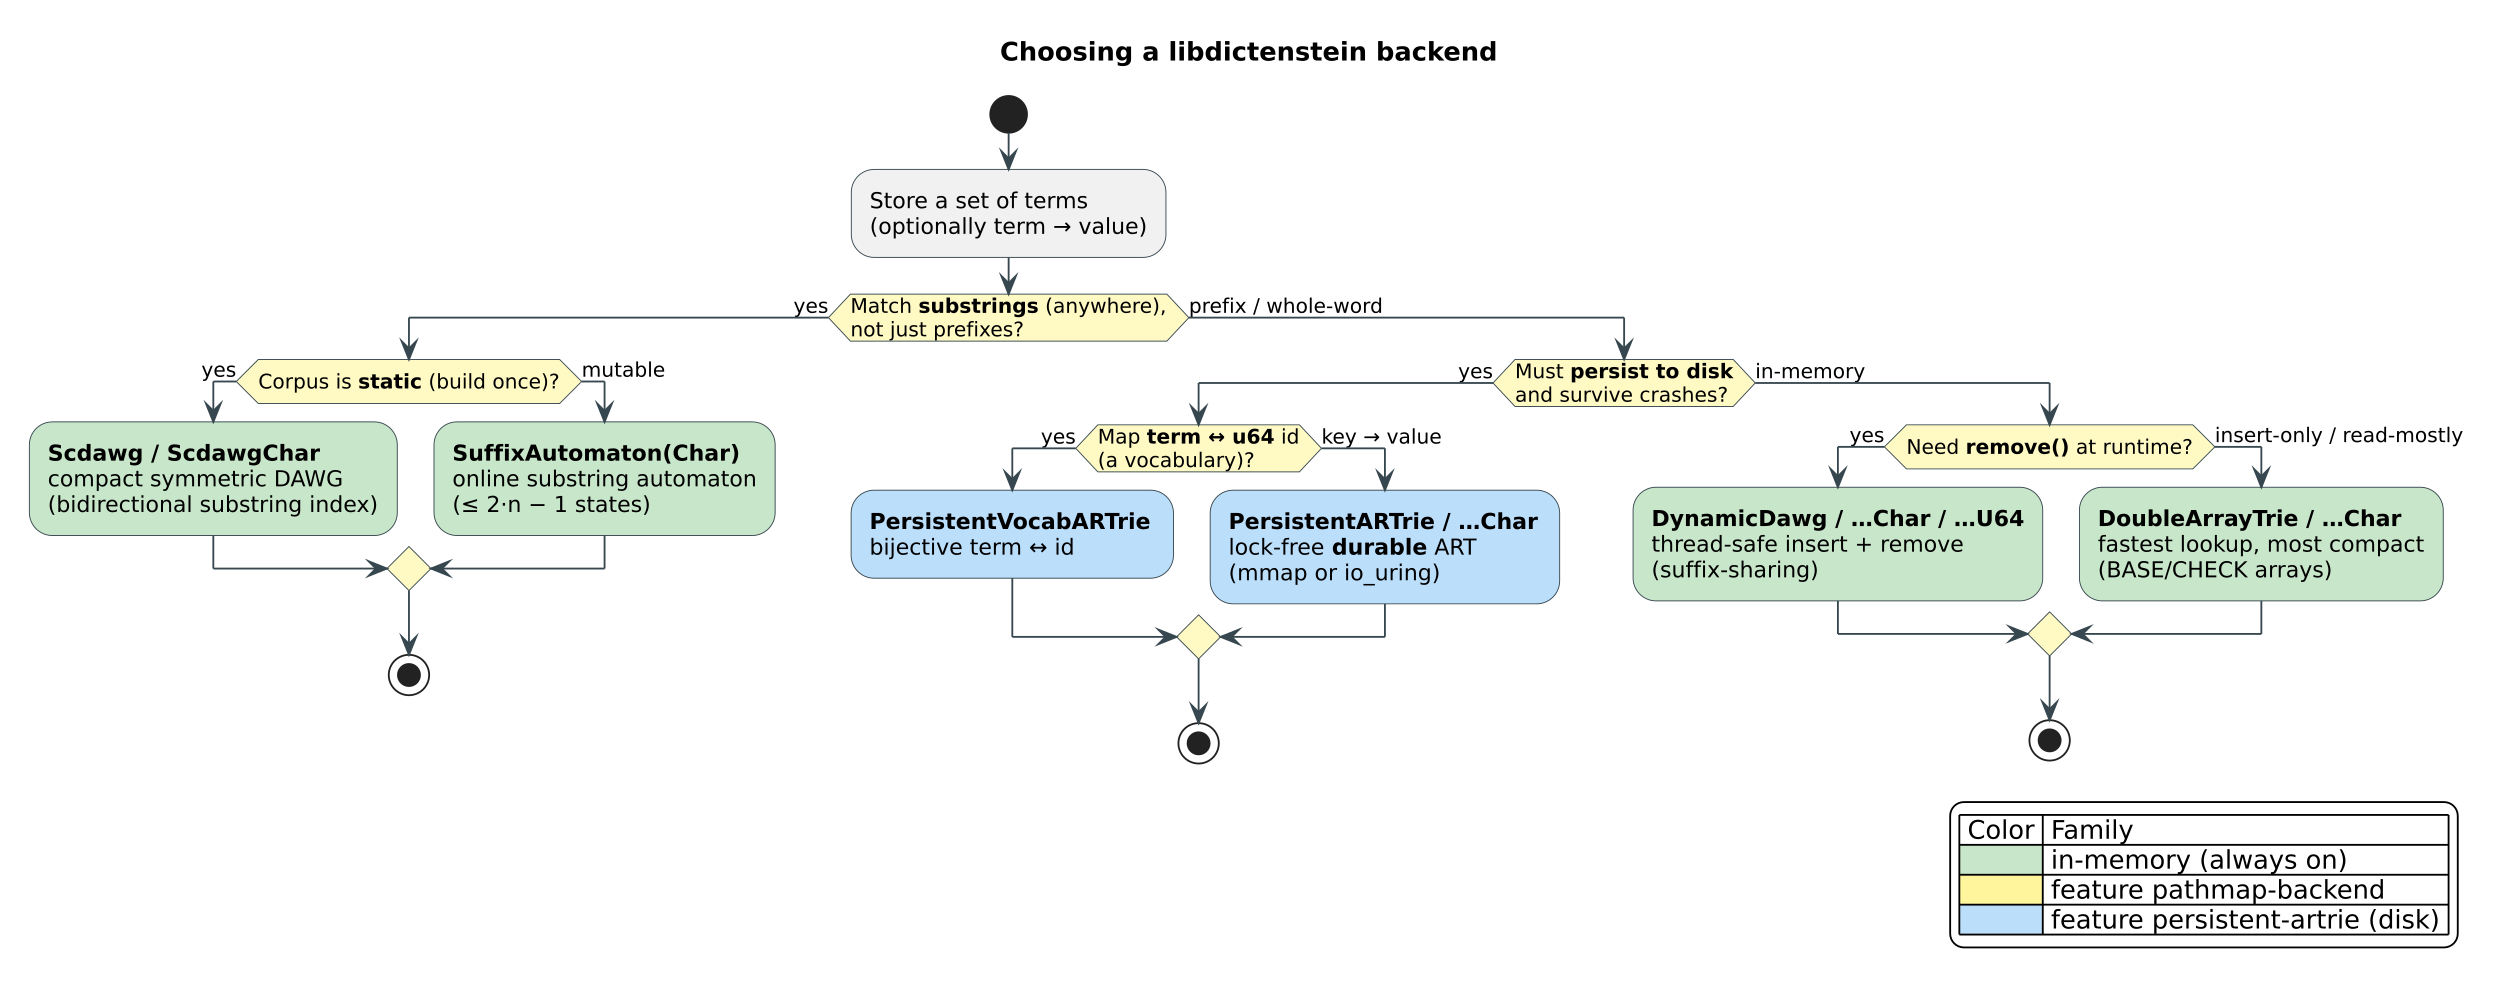
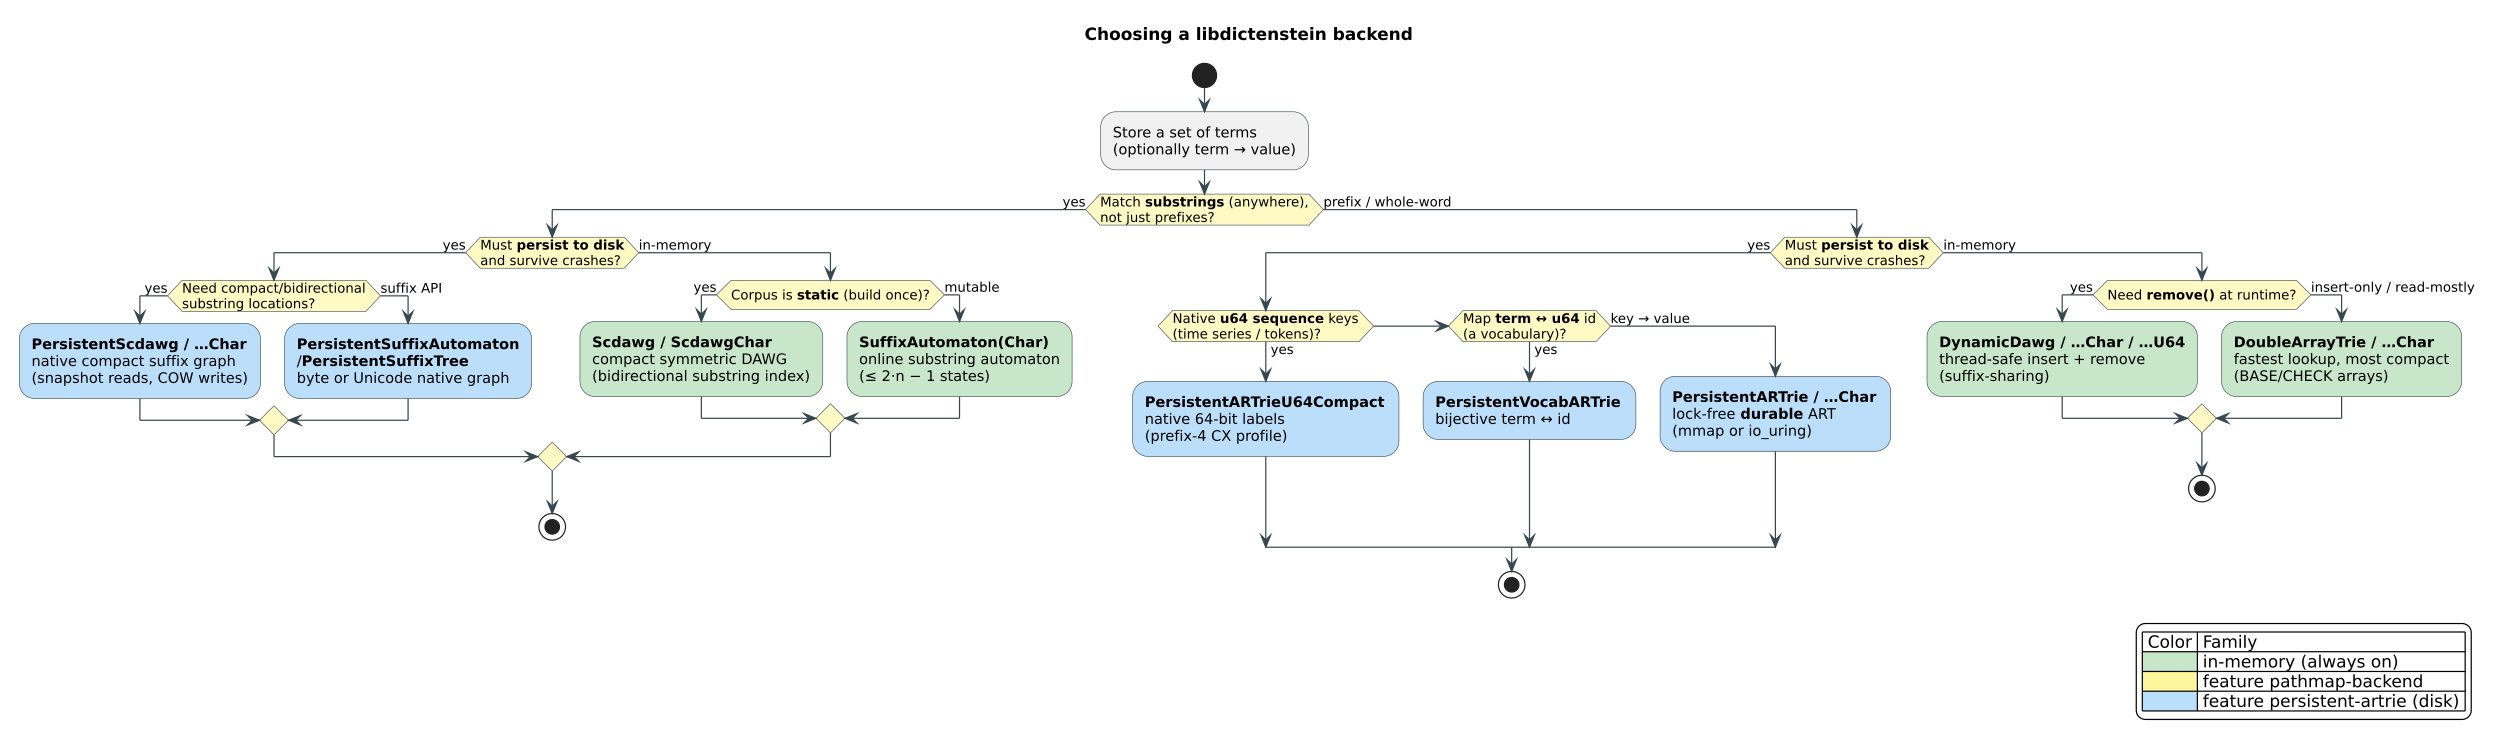
- <svg xmlns="http://www.w3.org/2000/svg" contentStyleType="text/css" data-diagram-type="ACTIVITY" height="540px" preserveAspectRatio="none" style="width:1362px;height:540px;background:#FFFFFF;" version="1.1" viewBox="0 0 1362 540" width="1362px" zoomAndPan="magnify">
+ <svg xmlns="http://www.w3.org/2000/svg" contentStyleType="text/css" data-diagram-type="ACTIVITY" height="617px" preserveAspectRatio="none" style="width:2064px;height:617px;background:#FFFFFF;" version="1.1" viewBox="0 0 2064 617" width="2064px" zoomAndPan="magnify">
  <defs />
  <g>
    <g class="title" data-source-line="13">
-       <text fill="#000000" font-family="'DejaVu Sans'" font-size="14" font-weight="700" lengthAdjust="spacing" textLength="271.407" x="544.791" y="32.995">Choosing a libdictenstein backend</text>
+       <text fill="#000000" font-family="'DejaVu Sans'" font-size="14" font-weight="700" lengthAdjust="spacing" textLength="271.407" x="895.418" y="32.995">Choosing a libdictenstein backend</text>
    </g>
-     <ellipse cx="549.504" cy="62.297" fill="#222222" rx="10" ry="10" style="stroke:#222222;stroke-width:1;" />
-     <rect fill="#F1F1F1" height="47.938" rx="12.5" ry="12.5" style="stroke:#37474F;stroke-width:0.5;" width="171.418" x="463.795" y="92.297" />
-     <text fill="#000000" font-family="'DejaVu Sans'" font-size="12" lengthAdjust="spacing" textLength="119.461" x="473.795" y="113.436">Store a set of terms</text>
-     <text fill="#000000" font-family="'DejaVu Sans'" font-size="12" lengthAdjust="spacing" textLength="151.418" x="473.795" y="127.404">(optionally term → value)</text>
-     <polygon fill="#FFF9C4" points="463.309,160.234,635.7,160.234,647.7,173.039,635.7,185.844,463.309,185.844,451.309,173.039,463.309,160.234" style="stroke:#37474F;stroke-width:0.5;stroke-linejoin:miter;stroke-miterlimit:10;" />
-     <text fill="#000000" font-family="'DejaVu Sans'" font-size="11" lengthAdjust="spacing" textLength="33.564" x="463.309" y="170.445">Match</text>
-     <text fill="#000000" font-family="'DejaVu Sans'" font-size="11" font-weight="700" lengthAdjust="spacing" textLength="65.506" x="500.37" y="170.445">substrings</text>
-     <text fill="#000000" font-family="'DejaVu Sans'" font-size="11" lengthAdjust="spacing" textLength="66.328" x="569.372" y="170.445">(anywhere),</text>
-     <text fill="#000000" font-family="'DejaVu Sans'" font-size="11" lengthAdjust="spacing" textLength="95.127" x="463.309" y="183.25">not just prefixes?</text>
-     <text fill="#000000" font-family="'DejaVu Sans'" font-size="11" lengthAdjust="spacing" textLength="19.008" x="432.301" y="170.445">yes</text>
-     <text fill="#000000" font-family="'DejaVu Sans'" font-size="11" lengthAdjust="spacing" textLength="106.133" x="647.7" y="170.445">prefix / whole-word</text>
-     <polygon fill="#FFF9C4" points="140.72,195.844,304.876,195.844,316.876,207.844,304.876,219.844,140.72,219.844,128.72,207.844,140.72,195.844" style="stroke:#37474F;stroke-width:0.5;stroke-linejoin:miter;stroke-miterlimit:10;" />
-     <text fill="#000000" font-family="'DejaVu Sans'" font-size="11" lengthAdjust="spacing" textLength="50.902" x="140.72" y="211.652">Corpus is</text>
-     <text fill="#000000" font-family="'DejaVu Sans'" font-size="11" font-weight="700" lengthAdjust="spacing" textLength="34.778" x="195.118" y="211.652">static</text>
-     <text fill="#000000" font-family="'DejaVu Sans'" font-size="11" lengthAdjust="spacing" textLength="71.484" x="233.392" y="211.652">(build once)?</text>
-     <text fill="#000000" font-family="'DejaVu Sans'" font-size="11" lengthAdjust="spacing" textLength="19.008" x="109.711" y="205.25">yes</text>
-     <text fill="#000000" font-family="'DejaVu Sans'" font-size="11" lengthAdjust="spacing" textLength="45.547" x="316.876" y="205.25">mutable</text>
-     <rect fill="#C8E6C9" height="61.906" rx="12.5" ry="12.5" style="stroke:#37474F;stroke-width:0.5;" width="200.445" x="16" y="229.844" />
-     <text fill="#000000" font-family="'DejaVu Sans'" font-size="12" font-weight="700" lengthAdjust="spacing" textLength="148.342" x="26" y="250.982">Scdawg / ScdawgChar</text>
-     <text fill="#000000" font-family="'DejaVu Sans'" font-size="12" lengthAdjust="spacing" textLength="161.83" x="26" y="264.951">compact symmetric DAWG</text>
-     <text fill="#000000" font-family="'DejaVu Sans'" font-size="12" lengthAdjust="spacing" textLength="180.445" x="26" y="278.92">(bidirectional substring index)</text>
-     <rect fill="#C8E6C9" height="61.906" rx="12.5" ry="12.5" style="stroke:#37474F;stroke-width:0.5;" width="185.856" x="236.445" y="229.844" />
-     <text fill="#000000" font-family="'DejaVu Sans'" font-size="12" font-weight="700" lengthAdjust="spacing" textLength="156.75" x="246.445" y="250.982">SuffixAutomaton(Char)</text>
-     <text fill="#000000" font-family="'DejaVu Sans'" font-size="12" lengthAdjust="spacing" textLength="165.856" x="246.445" y="264.951">online substring automaton</text>
-     <text fill="#000000" font-family="'DejaVu Sans'" font-size="12" lengthAdjust="spacing" textLength="108.07" x="246.445" y="278.92">(≤ 2·n − 1 states)</text>
-     <polygon fill="#FFF9C4" points="222.798,297.75,234.798,309.75,222.798,321.75,210.798,309.75,222.798,297.75" style="stroke:#37474F;stroke-width:0.5;stroke-linejoin:miter;stroke-miterlimit:10;" />
-     <ellipse cx="222.798" cy="367.75" fill="none" rx="11" ry="11" style="stroke:#222222;stroke-width:1;" />
-     <ellipse cx="222.798" cy="367.75" fill="#222222" rx="6" ry="6" style="stroke:#222222;stroke-width:1;" />
-     <polygon fill="#FFF9C4" points="825.386,195.844,944.254,195.844,956.254,208.648,944.254,221.453,825.386,221.453,813.386,208.648,825.386,195.844" style="stroke:#37474F;stroke-width:0.5;stroke-linejoin:miter;stroke-miterlimit:10;" />
-     <text fill="#000000" font-family="'DejaVu Sans'" font-size="11" lengthAdjust="spacing" textLength="26.506" x="825.386" y="206.054">Must</text>
-     <text fill="#000000" font-family="'DejaVu Sans'" font-size="11" font-weight="700" lengthAdjust="spacing" textLength="88.865" x="855.389" y="206.054">persist to disk</text>
-     <text fill="#000000" font-family="'DejaVu Sans'" font-size="11" lengthAdjust="spacing" textLength="116.107" x="825.386" y="218.859">and survive crashes?</text>
-     <text fill="#000000" font-family="'DejaVu Sans'" font-size="11" lengthAdjust="spacing" textLength="19.008" x="794.378" y="206.054">yes</text>
-     <text fill="#000000" font-family="'DejaVu Sans'" font-size="11" lengthAdjust="spacing" textLength="59.958" x="956.254" y="206.054">in-memory</text>
-     <polygon fill="#FFF9C4" points="598.071,231.453,707.937,231.453,719.937,244.258,707.937,257.062,598.071,257.062,586.071,244.258,598.071,231.453" style="stroke:#37474F;stroke-width:0.5;stroke-linejoin:miter;stroke-miterlimit:10;" />
-     <text fill="#000000" font-family="'DejaVu Sans'" font-size="11" lengthAdjust="spacing" textLength="23.214" x="598.071" y="241.664">Map</text>
-     <text fill="#000000" font-family="'DejaVu Sans'" font-size="11" font-weight="700" lengthAdjust="spacing" textLength="69.62" x="624.782" y="241.664">term ↔ u64</text>
-     <text fill="#000000" font-family="'DejaVu Sans'" font-size="11" lengthAdjust="spacing" textLength="10.039" x="697.898" y="241.664">id</text>
-     <text fill="#000000" font-family="'DejaVu Sans'" font-size="11" lengthAdjust="spacing" textLength="85.47" x="598.071" y="254.468">(a vocabulary)?</text>
-     <text fill="#000000" font-family="'DejaVu Sans'" font-size="11" lengthAdjust="spacing" textLength="19.008" x="567.063" y="241.664">yes</text>
-     <text fill="#000000" font-family="'DejaVu Sans'" font-size="11" lengthAdjust="spacing" textLength="65.903" x="719.937" y="241.664">key → value</text>
-     <rect fill="#BBDEFB" height="47.938" rx="12.5" ry="12.5" style="stroke:#37474F;stroke-width:0.5;" width="175.619" x="463.692" y="267.062" />
-     <text fill="#000000" font-family="'DejaVu Sans'" font-size="12" font-weight="700" lengthAdjust="spacing" textLength="155.619" x="473.692" y="288.201">PersistentVocabARTrie</text>
-     <text fill="#000000" font-family="'DejaVu Sans'" font-size="12" lengthAdjust="spacing" textLength="111.949" x="473.692" y="302.17">bijective term ↔ id</text>
-     <rect fill="#BBDEFB" height="61.906" rx="12.5" ry="12.5" style="stroke:#37474F;stroke-width:0.5;" width="190.391" x="659.311" y="267.062" />
-     <text fill="#000000" font-family="'DejaVu Sans'" font-size="12" font-weight="700" lengthAdjust="spacing" textLength="170.391" x="669.311" y="288.201">PersistentARTrie / …Char</text>
-     <text fill="#000000" font-family="'DejaVu Sans'" font-size="12" lengthAdjust="spacing" textLength="52.477" x="669.311" y="302.17">lock-free</text>
-     <text fill="#000000" font-family="'DejaVu Sans'" font-size="12" font-weight="700" lengthAdjust="spacing" textLength="51.99" x="725.602" y="302.17">durable</text>
-     <text fill="#000000" font-family="'DejaVu Sans'" font-size="12" lengthAdjust="spacing" textLength="23.877" x="781.407" y="302.17">ART</text>
-     <text fill="#000000" font-family="'DejaVu Sans'" font-size="12" lengthAdjust="spacing" textLength="115.389" x="669.311" y="316.139">(mmap or io_uring)</text>
-     <polygon fill="#FFF9C4" points="653.004,334.969,665.004,346.969,653.004,358.969,641.004,346.969,653.004,334.969" style="stroke:#37474F;stroke-width:0.5;stroke-linejoin:miter;stroke-miterlimit:10;" />
-     <ellipse cx="653.004" cy="404.969" fill="none" rx="11" ry="11" style="stroke:#222222;stroke-width:1;" />
-     <ellipse cx="653.004" cy="404.969" fill="#222222" rx="6" ry="6" style="stroke:#222222;stroke-width:1;" />
-     <polygon fill="#FFF9C4" points="1038.618,231.453,1194.653,231.453,1206.653,243.453,1194.653,255.453,1038.618,255.453,1026.618,243.453,1038.618,231.453" style="stroke:#37474F;stroke-width:0.5;stroke-linejoin:miter;stroke-miterlimit:10;" />
-     <text fill="#000000" font-family="'DejaVu Sans'" font-size="11" lengthAdjust="spacing" textLength="28.746" x="1038.618" y="247.261">Need</text>
-     <text fill="#000000" font-family="'DejaVu Sans'" font-size="11" font-weight="700" lengthAdjust="spacing" textLength="56.59" x="1070.86" y="247.261">remove()</text>
-     <text fill="#000000" font-family="'DejaVu Sans'" font-size="11" lengthAdjust="spacing" textLength="63.706" x="1130.947" y="247.261">at runtime?</text>
-     <text fill="#000000" font-family="'DejaVu Sans'" font-size="11" lengthAdjust="spacing" textLength="19.008" x="1007.609" y="240.859">yes</text>
-     <text fill="#000000" font-family="'DejaVu Sans'" font-size="11" lengthAdjust="spacing" textLength="135.335" x="1206.653" y="240.859">insert-only / read-mostly</text>
-     <rect fill="#C8E6C9" height="61.906" rx="12.5" ry="12.5" style="stroke:#37474F;stroke-width:0.5;" width="223.174" x="889.702" y="265.453" />
-     <text fill="#000000" font-family="'DejaVu Sans'" font-size="12" font-weight="700" lengthAdjust="spacing" textLength="203.174" x="899.702" y="286.592">DynamicDawg / …Char / …U64</text>
-     <text fill="#000000" font-family="'DejaVu Sans'" font-size="12" lengthAdjust="spacing" textLength="170.684" x="899.702" y="300.56">thread-safe insert + remove</text>
-     <text fill="#000000" font-family="'DejaVu Sans'" font-size="12" lengthAdjust="spacing" textLength="91.137" x="899.702" y="314.529">(suffix-sharing)</text>
-     <rect fill="#C8E6C9" height="61.906" rx="12.5" ry="12.5" style="stroke:#37474F;stroke-width:0.5;" width="198.213" x="1132.876" y="265.453" />
-     <text fill="#000000" font-family="'DejaVu Sans'" font-size="12" font-weight="700" lengthAdjust="spacing" textLength="167.092" x="1142.876" y="286.592">DoubleArrayTrie / …Char</text>
-     <text fill="#000000" font-family="'DejaVu Sans'" font-size="12" lengthAdjust="spacing" textLength="178.213" x="1142.876" y="300.56">fastest lookup, most compact</text>
-     <text fill="#000000" font-family="'DejaVu Sans'" font-size="12" lengthAdjust="spacing" textLength="128.022" x="1142.876" y="314.529">(BASE/CHECK arrays)</text>
-     <polygon fill="#FFF9C4" points="1116.635,333.359,1128.635,345.359,1116.635,357.359,1104.635,345.359,1116.635,333.359" style="stroke:#37474F;stroke-width:0.5;stroke-linejoin:miter;stroke-miterlimit:10;" />
-     <ellipse cx="1116.635" cy="403.359" fill="none" rx="11" ry="11" style="stroke:#222222;stroke-width:1;" />
-     <ellipse cx="1116.635" cy="403.359" fill="#222222" rx="6" ry="6" style="stroke:#222222;stroke-width:1;" />
-     <line style="stroke:#37474F;stroke-width:1;" x1="549.504" x2="549.504" y1="72.297" y2="92.297" />
-     <polygon fill="#37474F" points="545.504,82.297,549.504,92.297,553.504,82.297,549.504,86.297" style="stroke:#37474F;stroke-width:1;stroke-linejoin:miter;stroke-miterlimit:10;" />
-     <line style="stroke:#37474F;stroke-width:1;" x1="128.72" x2="116.223" y1="207.844" y2="207.844" />
-     <line style="stroke:#37474F;stroke-width:1;" x1="116.223" x2="116.223" y1="207.844" y2="229.844" />
-     <polygon fill="#37474F" points="112.223,219.844,116.223,229.844,120.223,219.844,116.223,223.844" style="stroke:#37474F;stroke-width:1;stroke-linejoin:miter;stroke-miterlimit:10;" />
-     <line style="stroke:#37474F;stroke-width:1;" x1="316.876" x2="329.373" y1="207.844" y2="207.844" />
-     <line style="stroke:#37474F;stroke-width:1;" x1="329.373" x2="329.373" y1="207.844" y2="229.844" />
-     <polygon fill="#37474F" points="325.373,219.844,329.373,229.844,333.373,219.844,329.373,223.844" style="stroke:#37474F;stroke-width:1;stroke-linejoin:miter;stroke-miterlimit:10;" />
-     <line style="stroke:#37474F;stroke-width:1;" x1="116.223" x2="116.223" y1="291.75" y2="309.75" />
-     <line style="stroke:#37474F;stroke-width:1;" x1="116.223" x2="210.798" y1="309.75" y2="309.75" />
-     <polygon fill="#37474F" points="200.798,305.75,210.798,309.75,200.798,313.75,204.798,309.75" style="stroke:#37474F;stroke-width:1;stroke-linejoin:miter;stroke-miterlimit:10;" />
-     <line style="stroke:#37474F;stroke-width:1;" x1="329.373" x2="329.373" y1="291.75" y2="309.75" />
-     <line style="stroke:#37474F;stroke-width:1;" x1="329.373" x2="234.798" y1="309.75" y2="309.75" />
-     <polygon fill="#37474F" points="244.798,305.75,234.798,309.75,244.798,313.75,240.798,309.75" style="stroke:#37474F;stroke-width:1;stroke-linejoin:miter;stroke-miterlimit:10;" />
-     <line style="stroke:#37474F;stroke-width:1;" x1="222.798" x2="222.798" y1="321.75" y2="356.75" />
-     <polygon fill="#37474F" points="218.798,346.75,222.798,356.75,226.798,346.75,222.798,350.75" style="stroke:#37474F;stroke-width:1;stroke-linejoin:miter;stroke-miterlimit:10;" />
-     <line style="stroke:#37474F;stroke-width:1;" x1="586.071" x2="551.502" y1="244.258" y2="244.258" />
-     <line style="stroke:#37474F;stroke-width:1;" x1="551.502" x2="551.502" y1="244.258" y2="267.062" />
-     <polygon fill="#37474F" points="547.502,257.062,551.502,267.062,555.502,257.062,551.502,261.062" style="stroke:#37474F;stroke-width:1;stroke-linejoin:miter;stroke-miterlimit:10;" />
-     <line style="stroke:#37474F;stroke-width:1;" x1="719.937" x2="754.506" y1="244.258" y2="244.258" />
-     <line style="stroke:#37474F;stroke-width:1;" x1="754.506" x2="754.506" y1="244.258" y2="267.062" />
-     <polygon fill="#37474F" points="750.506,257.062,754.506,267.062,758.506,257.062,754.506,261.062" style="stroke:#37474F;stroke-width:1;stroke-linejoin:miter;stroke-miterlimit:10;" />
-     <line style="stroke:#37474F;stroke-width:1;" x1="551.502" x2="551.502" y1="315" y2="346.969" />
-     <line style="stroke:#37474F;stroke-width:1;" x1="551.502" x2="641.004" y1="346.969" y2="346.969" />
-     <polygon fill="#37474F" points="631.004,342.969,641.004,346.969,631.004,350.969,635.004,346.969" style="stroke:#37474F;stroke-width:1;stroke-linejoin:miter;stroke-miterlimit:10;" />
-     <line style="stroke:#37474F;stroke-width:1;" x1="754.506" x2="754.506" y1="328.969" y2="346.969" />
-     <line style="stroke:#37474F;stroke-width:1;" x1="754.506" x2="665.004" y1="346.969" y2="346.969" />
-     <polygon fill="#37474F" points="675.004,342.969,665.004,346.969,675.004,350.969,671.004,346.969" style="stroke:#37474F;stroke-width:1;stroke-linejoin:miter;stroke-miterlimit:10;" />
-     <line style="stroke:#37474F;stroke-width:1;" x1="653.004" x2="653.004" y1="358.969" y2="393.969" />
-     <polygon fill="#37474F" points="649.004,383.969,653.004,393.969,657.004,383.969,653.004,387.969" style="stroke:#37474F;stroke-width:1;stroke-linejoin:miter;stroke-miterlimit:10;" />
-     <line style="stroke:#37474F;stroke-width:1;" x1="1026.618" x2="1001.289" y1="243.453" y2="243.453" />
-     <line style="stroke:#37474F;stroke-width:1;" x1="1001.289" x2="1001.289" y1="243.453" y2="265.453" />
-     <polygon fill="#37474F" points="997.289,255.453,1001.289,265.453,1005.289,255.453,1001.289,259.453" style="stroke:#37474F;stroke-width:1;stroke-linejoin:miter;stroke-miterlimit:10;" />
-     <line style="stroke:#37474F;stroke-width:1;" x1="1206.653" x2="1231.982" y1="243.453" y2="243.453" />
-     <line style="stroke:#37474F;stroke-width:1;" x1="1231.982" x2="1231.982" y1="243.453" y2="265.453" />
-     <polygon fill="#37474F" points="1227.982,255.453,1231.982,265.453,1235.982,255.453,1231.982,259.453" style="stroke:#37474F;stroke-width:1;stroke-linejoin:miter;stroke-miterlimit:10;" />
-     <line style="stroke:#37474F;stroke-width:1;" x1="1001.289" x2="1001.289" y1="327.359" y2="345.359" />
-     <line style="stroke:#37474F;stroke-width:1;" x1="1001.289" x2="1104.635" y1="345.359" y2="345.359" />
-     <polygon fill="#37474F" points="1094.635,341.359,1104.635,345.359,1094.635,349.359,1098.635,345.359" style="stroke:#37474F;stroke-width:1;stroke-linejoin:miter;stroke-miterlimit:10;" />
-     <line style="stroke:#37474F;stroke-width:1;" x1="1231.982" x2="1231.982" y1="327.359" y2="345.359" />
-     <line style="stroke:#37474F;stroke-width:1;" x1="1231.982" x2="1128.635" y1="345.359" y2="345.359" />
-     <polygon fill="#37474F" points="1138.635,341.359,1128.635,345.359,1138.635,349.359,1134.635,345.359" style="stroke:#37474F;stroke-width:1;stroke-linejoin:miter;stroke-miterlimit:10;" />
-     <line style="stroke:#37474F;stroke-width:1;" x1="1116.635" x2="1116.635" y1="357.359" y2="392.359" />
-     <polygon fill="#37474F" points="1112.635,382.359,1116.635,392.359,1120.635,382.359,1116.635,386.359" style="stroke:#37474F;stroke-width:1;stroke-linejoin:miter;stroke-miterlimit:10;" />
-     <line style="stroke:#37474F;stroke-width:1;" x1="813.386" x2="653.004" y1="208.648" y2="208.648" />
-     <line style="stroke:#37474F;stroke-width:1;" x1="653.004" x2="653.004" y1="208.648" y2="231.453" />
-     <polygon fill="#37474F" points="649.004,221.453,653.004,231.453,657.004,221.453,653.004,225.453" style="stroke:#37474F;stroke-width:1;stroke-linejoin:miter;stroke-miterlimit:10;" />
-     <line style="stroke:#37474F;stroke-width:1;" x1="956.254" x2="1116.635" y1="208.648" y2="208.648" />
-     <line style="stroke:#37474F;stroke-width:1;" x1="1116.635" x2="1116.635" y1="208.648" y2="231.453" />
-     <polygon fill="#37474F" points="1112.635,221.453,1116.635,231.453,1120.635,221.453,1116.635,225.453" style="stroke:#37474F;stroke-width:1;stroke-linejoin:miter;stroke-miterlimit:10;" />
-     <line style="stroke:#37474F;stroke-width:1;" x1="451.309" x2="222.798" y1="173.039" y2="173.039" />
-     <line style="stroke:#37474F;stroke-width:1;" x1="222.798" x2="222.798" y1="173.039" y2="195.844" />
-     <polygon fill="#37474F" points="218.798,185.844,222.798,195.844,226.798,185.844,222.798,189.844" style="stroke:#37474F;stroke-width:1;stroke-linejoin:miter;stroke-miterlimit:10;" />
-     <line style="stroke:#37474F;stroke-width:1;" x1="647.7" x2="884.82" y1="173.039" y2="173.039" />
-     <line style="stroke:#37474F;stroke-width:1;" x1="884.82" x2="884.82" y1="173.039" y2="195.844" />
-     <polygon fill="#37474F" points="880.82,185.844,884.82,195.844,888.82,185.844,884.82,189.844" style="stroke:#37474F;stroke-width:1;stroke-linejoin:miter;stroke-miterlimit:10;" />
-     <line style="stroke:#37474F;stroke-width:1;" x1="549.504" x2="549.504" y1="140.234" y2="160.234" />
-     <polygon fill="#37474F" points="545.504,150.234,549.504,160.234,553.504,150.234,549.504,154.234" style="stroke:#37474F;stroke-width:1;stroke-linejoin:miter;stroke-miterlimit:10;" />
-     <g class="legend" data-source-line="43">
-       <rect fill="none" height="79.188" rx="7.5" ry="7.5" style="stroke:#000000;stroke-width:1;" width="276.54" x="1062.449" y="436.969" />
-       <text fill="#000000" font-family="'DejaVu Sans'" font-size="14" lengthAdjust="spacing" textLength="36.552" x="1071.899" y="456.964">Color</text>
-       <text fill="#000000" font-family="'DejaVu Sans'" font-size="14" lengthAdjust="spacing" textLength="46.334" x="1117.351" y="456.964">Family</text>
-       <rect fill="#C8E6C9" height="16.297" style="stroke:none;stroke-width:1;" width="45.452" x="1067.449" y="460.266" />
-       <text fill="#000000" font-family="'DejaVu Sans'" font-size="14" lengthAdjust="spacing" textLength="4.45" x="1067.449" y="473.261"> </text>
-       <text fill="#000000" font-family="'DejaVu Sans'" font-size="14" lengthAdjust="spacing" textLength="161.649" x="1117.351" y="473.261">in-memory (always on)</text>
-       <rect fill="#FFF59D" height="16.297" style="stroke:none;stroke-width:1;" width="45.452" x="1067.449" y="476.562" />
-       <text fill="#000000" font-family="'DejaVu Sans'" font-size="14" lengthAdjust="spacing" textLength="4.45" x="1067.449" y="489.558"> </text>
-       <text fill="#000000" font-family="'DejaVu Sans'" font-size="14" lengthAdjust="spacing" textLength="182.93" x="1117.351" y="489.558">feature pathmap-backend</text>
-       <rect fill="#BBDEFB" height="16.297" style="stroke:none;stroke-width:1;" width="45.452" x="1067.449" y="492.859" />
-       <text fill="#000000" font-family="'DejaVu Sans'" font-size="14" lengthAdjust="spacing" textLength="4.45" x="1067.449" y="505.854"> </text>
-       <text fill="#000000" font-family="'DejaVu Sans'" font-size="14" lengthAdjust="spacing" textLength="212.188" x="1117.351" y="505.854">feature persistent-artrie (disk)</text>
-       <line style="stroke:#000000;stroke-width:1;" x1="1067.449" x2="1333.989" y1="443.969" y2="443.969" />
-       <line style="stroke:#000000;stroke-width:1;" x1="1067.449" x2="1333.989" y1="460.266" y2="460.266" />
-       <line style="stroke:#000000;stroke-width:1;" x1="1067.449" x2="1333.989" y1="476.562" y2="476.562" />
-       <line style="stroke:#000000;stroke-width:1;" x1="1067.449" x2="1333.989" y1="492.859" y2="492.859" />
-       <line style="stroke:#000000;stroke-width:1;" x1="1067.449" x2="1333.989" y1="509.156" y2="509.156" />
-       <line style="stroke:#000000;stroke-width:1;" x1="1067.449" x2="1067.449" y1="443.969" y2="509.156" />
-       <line style="stroke:#000000;stroke-width:1;" x1="1112.901" x2="1112.901" y1="443.969" y2="509.156" />
-       <line style="stroke:#000000;stroke-width:1;" x1="1333.989" x2="1333.989" y1="443.969" y2="509.156" />
+     <ellipse cx="994.44" cy="62.297" fill="#222222" rx="10" ry="10" style="stroke:#222222;stroke-width:1;" />
+     <rect fill="#F1F1F1" height="47.938" rx="12.5" ry="12.5" style="stroke:#37474F;stroke-width:0.5;" width="171.418" x="908.731" y="92.297" />
+     <text fill="#000000" font-family="'DejaVu Sans'" font-size="12" lengthAdjust="spacing" textLength="119.461" x="918.731" y="113.436">Store a set of terms</text>
+     <text fill="#000000" font-family="'DejaVu Sans'" font-size="12" lengthAdjust="spacing" textLength="151.418" x="918.731" y="127.404">(optionally term → value)</text>
+     <polygon fill="#FFF9C4" points="908.245,160.234,1080.636,160.234,1092.636,173.039,1080.636,185.844,908.245,185.844,896.245,173.039,908.245,160.234" style="stroke:#37474F;stroke-width:0.5;stroke-linejoin:miter;stroke-miterlimit:10;" />
+     <text fill="#000000" font-family="'DejaVu Sans'" font-size="11" lengthAdjust="spacing" textLength="33.564" x="908.245" y="170.445">Match</text>
+     <text fill="#000000" font-family="'DejaVu Sans'" font-size="11" font-weight="700" lengthAdjust="spacing" textLength="65.506" x="945.306" y="170.445">substrings</text>
+     <text fill="#000000" font-family="'DejaVu Sans'" font-size="11" lengthAdjust="spacing" textLength="66.328" x="1014.308" y="170.445">(anywhere),</text>
+     <text fill="#000000" font-family="'DejaVu Sans'" font-size="11" lengthAdjust="spacing" textLength="95.127" x="908.245" y="183.25">not just prefixes?</text>
+     <text fill="#000000" font-family="'DejaVu Sans'" font-size="11" lengthAdjust="spacing" textLength="19.008" x="877.237" y="170.445">yes</text>
+     <text fill="#000000" font-family="'DejaVu Sans'" font-size="11" lengthAdjust="spacing" textLength="106.133" x="1092.636" y="170.445">prefix / whole-word</text>
+     <polygon fill="#FFF9C4" points="396.481,195.844,515.349,195.844,527.349,208.648,515.349,221.453,396.481,221.453,384.481,208.648,396.481,195.844" style="stroke:#37474F;stroke-width:0.5;stroke-linejoin:miter;stroke-miterlimit:10;" />
+     <text fill="#000000" font-family="'DejaVu Sans'" font-size="11" lengthAdjust="spacing" textLength="26.506" x="396.481" y="206.054">Must</text>
+     <text fill="#000000" font-family="'DejaVu Sans'" font-size="11" font-weight="700" lengthAdjust="spacing" textLength="88.865" x="426.484" y="206.054">persist to disk</text>
+     <text fill="#000000" font-family="'DejaVu Sans'" font-size="11" lengthAdjust="spacing" textLength="116.107" x="396.481" y="218.859">and survive crashes?</text>
+     <text fill="#000000" font-family="'DejaVu Sans'" font-size="11" lengthAdjust="spacing" textLength="19.008" x="365.473" y="206.054">yes</text>
+     <text fill="#000000" font-family="'DejaVu Sans'" font-size="11" lengthAdjust="spacing" textLength="59.958" x="527.349" y="206.054">in-memory</text>
+     <polygon fill="#FFF9C4" points="150.304,231.453,302.112,231.453,314.112,244.258,302.112,257.062,150.304,257.062,138.304,244.258,150.304,231.453" style="stroke:#37474F;stroke-width:0.5;stroke-linejoin:miter;stroke-miterlimit:10;" />
+     <text fill="#000000" font-family="'DejaVu Sans'" font-size="11" lengthAdjust="spacing" textLength="151.809" x="150.304" y="241.664">Need compact/bidirectional</text>
+     <text fill="#000000" font-family="'DejaVu Sans'" font-size="11" lengthAdjust="spacing" textLength="109.973" x="150.304" y="254.468">substring locations?</text>
+     <text fill="#000000" font-family="'DejaVu Sans'" font-size="11" lengthAdjust="spacing" textLength="19.008" x="119.295" y="241.664">yes</text>
+     <text fill="#000000" font-family="'DejaVu Sans'" font-size="11" lengthAdjust="spacing" textLength="50.913" x="314.112" y="241.664">suffix API</text>
+     <rect fill="#BBDEFB" height="61.906" rx="12.5" ry="12.5" style="stroke:#37474F;stroke-width:0.5;" width="199.004" x="16" y="267.062" />
+     <text fill="#000000" font-family="'DejaVu Sans'" font-size="12" font-weight="700" lengthAdjust="spacing" textLength="177.627" x="26" y="288.201">PersistentScdawg / …Char</text>
+     <text fill="#000000" font-family="'DejaVu Sans'" font-size="12" lengthAdjust="spacing" textLength="168.697" x="26" y="302.17">native compact suffix graph</text>
+     <text fill="#000000" font-family="'DejaVu Sans'" font-size="12" lengthAdjust="spacing" textLength="179.004" x="26" y="316.139">(snapshot reads, COW writes)</text>
+     <rect fill="#BBDEFB" height="61.906" rx="12.5" ry="12.5" style="stroke:#37474F;stroke-width:0.5;" width="203.82" x="235.004" y="267.062" />
+     <text fill="#000000" font-family="'DejaVu Sans'" font-size="12" font-weight="700" lengthAdjust="spacing" textLength="183.82" x="245.004" y="288.201">PersistentSuffixAutomaton</text>
+     <text fill="#000000" font-family="'DejaVu Sans'" font-size="12" lengthAdjust="spacing" textLength="4.043" x="245.004" y="302.17">/</text>
+     <text fill="#000000" font-family="'DejaVu Sans'" font-size="12" font-weight="700" lengthAdjust="spacing" textLength="139.266" x="249.047" y="302.17">PersistentSuffixTree</text>
+     <text fill="#000000" font-family="'DejaVu Sans'" font-size="12" lengthAdjust="spacing" textLength="175.611" x="245.004" y="316.139">byte or Unicode native graph</text>
+     <polygon fill="#FFF9C4" points="226.208,334.969,238.208,346.969,226.208,358.969,214.208,346.969,226.208,334.969" style="stroke:#37474F;stroke-width:0.5;stroke-linejoin:miter;stroke-miterlimit:10;" />
+     <polygon fill="#FFF9C4" points="603.544,231.453,767.7,231.453,779.7,243.453,767.7,255.453,603.544,255.453,591.544,243.453,603.544,231.453" style="stroke:#37474F;stroke-width:0.5;stroke-linejoin:miter;stroke-miterlimit:10;" />
+     <text fill="#000000" font-family="'DejaVu Sans'" font-size="11" lengthAdjust="spacing" textLength="50.902" x="603.544" y="247.261">Corpus is</text>
+     <text fill="#000000" font-family="'DejaVu Sans'" font-size="11" font-weight="700" lengthAdjust="spacing" textLength="34.778" x="657.942" y="247.261">static</text>
+     <text fill="#000000" font-family="'DejaVu Sans'" font-size="11" lengthAdjust="spacing" textLength="71.484" x="696.217" y="247.261">(build once)?</text>
+     <text fill="#000000" font-family="'DejaVu Sans'" font-size="11" lengthAdjust="spacing" textLength="19.008" x="572.535" y="240.859">yes</text>
+     <text fill="#000000" font-family="'DejaVu Sans'" font-size="11" lengthAdjust="spacing" textLength="45.547" x="779.7" y="240.859">mutable</text>
+     <rect fill="#C8E6C9" height="61.906" rx="12.5" ry="12.5" style="stroke:#37474F;stroke-width:0.5;" width="200.445" x="478.824" y="265.453" />
+     <text fill="#000000" font-family="'DejaVu Sans'" font-size="12" font-weight="700" lengthAdjust="spacing" textLength="148.342" x="488.824" y="286.592">Scdawg / ScdawgChar</text>
+     <text fill="#000000" font-family="'DejaVu Sans'" font-size="12" lengthAdjust="spacing" textLength="161.83" x="488.824" y="300.56">compact symmetric DAWG</text>
+     <text fill="#000000" font-family="'DejaVu Sans'" font-size="12" lengthAdjust="spacing" textLength="180.445" x="488.824" y="314.529">(bidirectional substring index)</text>
+     <rect fill="#C8E6C9" height="61.906" rx="12.5" ry="12.5" style="stroke:#37474F;stroke-width:0.5;" width="185.856" x="699.269" y="265.453" />
+     <text fill="#000000" font-family="'DejaVu Sans'" font-size="12" font-weight="700" lengthAdjust="spacing" textLength="156.75" x="709.269" y="286.592">SuffixAutomaton(Char)</text>
+     <text fill="#000000" font-family="'DejaVu Sans'" font-size="12" lengthAdjust="spacing" textLength="165.856" x="709.269" y="300.56">online substring automaton</text>
+     <text fill="#000000" font-family="'DejaVu Sans'" font-size="12" lengthAdjust="spacing" textLength="108.07" x="709.269" y="314.529">(≤ 2·n − 1 states)</text>
+     <polygon fill="#FFF9C4" points="685.622,333.359,697.622,345.359,685.622,357.359,673.622,345.359,685.622,333.359" style="stroke:#37474F;stroke-width:0.5;stroke-linejoin:miter;stroke-miterlimit:10;" />
+     <polygon fill="#FFF9C4" points="455.915,364.969,467.915,376.969,455.915,388.969,443.915,376.969,455.915,364.969" style="stroke:#37474F;stroke-width:0.5;stroke-linejoin:miter;stroke-miterlimit:10;" />
+     <ellipse cx="455.915" cy="434.969" fill="none" rx="11" ry="11" style="stroke:#222222;stroke-width:1;" />
+     <ellipse cx="455.915" cy="434.969" fill="#222222" rx="6" ry="6" style="stroke:#222222;stroke-width:1;" />
+     <polygon fill="#FFF9C4" points="1473.532,195.844,1592.4,195.844,1604.4,208.648,1592.4,221.453,1473.532,221.453,1461.532,208.648,1473.532,195.844" style="stroke:#37474F;stroke-width:0.5;stroke-linejoin:miter;stroke-miterlimit:10;" />
+     <text fill="#000000" font-family="'DejaVu Sans'" font-size="11" lengthAdjust="spacing" textLength="26.506" x="1473.532" y="206.054">Must</text>
+     <text fill="#000000" font-family="'DejaVu Sans'" font-size="11" font-weight="700" lengthAdjust="spacing" textLength="88.865" x="1503.535" y="206.054">persist to disk</text>
+     <text fill="#000000" font-family="'DejaVu Sans'" font-size="11" lengthAdjust="spacing" textLength="116.107" x="1473.532" y="218.859">and survive crashes?</text>
+     <text fill="#000000" font-family="'DejaVu Sans'" font-size="11" lengthAdjust="spacing" textLength="19.008" x="1442.524" y="206.054">yes</text>
+     <text fill="#000000" font-family="'DejaVu Sans'" font-size="11" lengthAdjust="spacing" textLength="59.958" x="1604.4" y="206.054">in-memory</text>
+     <polygon fill="#FFF9C4" points="968.066,256.453,1122.007,256.453,1134.007,269.258,1122.007,282.062,968.066,282.062,956.066,269.258,968.066,256.453" style="stroke:#37474F;stroke-width:0.5;stroke-linejoin:miter;stroke-miterlimit:10;" />
+     <text fill="#000000" font-family="'DejaVu Sans'" font-size="11" lengthAdjust="spacing" textLength="19.008" x="1049.036" y="292.273">yes</text>
+     <text fill="#000000" font-family="'DejaVu Sans'" font-size="11" lengthAdjust="spacing" textLength="35.616" x="968.066" y="266.664">Native</text>
+     <text fill="#000000" font-family="'DejaVu Sans'" font-size="11" font-weight="700" lengthAdjust="spacing" textLength="85.954" x="1007.178" y="266.664">u64 sequence</text>
+     <text fill="#000000" font-family="'DejaVu Sans'" font-size="11" lengthAdjust="spacing" textLength="25.378" x="1096.628" y="266.664">keys</text>
+     <text fill="#000000" font-family="'DejaVu Sans'" font-size="11" lengthAdjust="spacing" textLength="122.928" x="968.066" y="279.468">(time series / tokens)?</text>
+     <rect fill="#BBDEFB" height="61.906" rx="12.5" ry="12.5" style="stroke:#37474F;stroke-width:0.5;" width="219.822" x="935.125" y="314.867" />
+     <text fill="#000000" font-family="'DejaVu Sans'" font-size="12" font-weight="700" lengthAdjust="spacing" textLength="199.822" x="945.125" y="336.006">PersistentARTrieU64Compact</text>
+     <text fill="#000000" font-family="'DejaVu Sans'" font-size="12" lengthAdjust="spacing" textLength="115.641" x="945.125" y="349.975">native 64-bit labels</text>
+     <text fill="#000000" font-family="'DejaVu Sans'" font-size="12" lengthAdjust="spacing" textLength="118.318" x="945.125" y="363.943">(prefix-4 CX profile)</text>
+     <polygon fill="#FFF9C4" points="1207.824,256.453,1317.69,256.453,1329.69,269.258,1317.69,282.062,1207.824,282.062,1195.824,269.258,1207.824,256.453" style="stroke:#37474F;stroke-width:0.5;stroke-linejoin:miter;stroke-miterlimit:10;" />
+     <text fill="#000000" font-family="'DejaVu Sans'" font-size="11" lengthAdjust="spacing" textLength="19.008" x="1266.757" y="292.273">yes</text>
+     <text fill="#000000" font-family="'DejaVu Sans'" font-size="11" lengthAdjust="spacing" textLength="23.214" x="1207.824" y="266.664">Map</text>
+     <text fill="#000000" font-family="'DejaVu Sans'" font-size="11" font-weight="700" lengthAdjust="spacing" textLength="69.62" x="1234.534" y="266.664">term ↔ u64</text>
+     <text fill="#000000" font-family="'DejaVu Sans'" font-size="11" lengthAdjust="spacing" textLength="10.039" x="1307.651" y="266.664">id</text>
+     <text fill="#000000" font-family="'DejaVu Sans'" font-size="11" lengthAdjust="spacing" textLength="85.47" x="1207.824" y="279.468">(a vocabulary)?</text>
+     <text fill="#000000" font-family="'DejaVu Sans'" font-size="11" lengthAdjust="spacing" textLength="65.903" x="1329.69" y="266.664">key → value</text>
+     <rect fill="#BBDEFB" height="47.938" rx="12.5" ry="12.5" style="stroke:#37474F;stroke-width:0.5;" width="175.619" x="1174.947" y="314.867" />
+     <text fill="#000000" font-family="'DejaVu Sans'" font-size="12" font-weight="700" lengthAdjust="spacing" textLength="155.619" x="1184.947" y="336.006">PersistentVocabARTrie</text>
+     <text fill="#000000" font-family="'DejaVu Sans'" font-size="12" lengthAdjust="spacing" textLength="111.949" x="1184.947" y="349.975">bijective term ↔ id</text>
+     <rect fill="#BBDEFB" height="61.906" rx="12.5" ry="12.5" style="stroke:#37474F;stroke-width:0.5;" width="190.391" x="1370.566" y="310.66" />
+     <text fill="#000000" font-family="'DejaVu Sans'" font-size="12" font-weight="700" lengthAdjust="spacing" textLength="170.391" x="1380.566" y="331.799">PersistentARTrie / …Char</text>
+     <text fill="#000000" font-family="'DejaVu Sans'" font-size="12" lengthAdjust="spacing" textLength="52.477" x="1380.566" y="345.768">lock-free</text>
+     <text fill="#000000" font-family="'DejaVu Sans'" font-size="12" font-weight="700" lengthAdjust="spacing" textLength="51.99" x="1436.857" y="345.768">durable</text>
+     <text fill="#000000" font-family="'DejaVu Sans'" font-size="12" lengthAdjust="spacing" textLength="23.877" x="1492.662" y="345.768">ART</text>
+     <text fill="#000000" font-family="'DejaVu Sans'" font-size="12" lengthAdjust="spacing" textLength="115.389" x="1380.566" y="359.736">(mmap or io_uring)</text>
+     <ellipse cx="1248.041" cy="482.773" fill="none" rx="11" ry="11" style="stroke:#222222;stroke-width:1;" />
+     <ellipse cx="1248.041" cy="482.773" fill="#222222" rx="6" ry="6" style="stroke:#222222;stroke-width:1;" />
+     <polygon fill="#FFF9C4" points="1739.873,231.453,1895.908,231.453,1907.908,243.453,1895.908,255.453,1739.873,255.453,1727.873,243.453,1739.873,231.453" style="stroke:#37474F;stroke-width:0.5;stroke-linejoin:miter;stroke-miterlimit:10;" />
+     <text fill="#000000" font-family="'DejaVu Sans'" font-size="11" lengthAdjust="spacing" textLength="28.746" x="1739.873" y="247.261">Need</text>
+     <text fill="#000000" font-family="'DejaVu Sans'" font-size="11" font-weight="700" lengthAdjust="spacing" textLength="56.59" x="1772.116" y="247.261">remove()</text>
+     <text fill="#000000" font-family="'DejaVu Sans'" font-size="11" lengthAdjust="spacing" textLength="63.706" x="1832.202" y="247.261">at runtime?</text>
+     <text fill="#000000" font-family="'DejaVu Sans'" font-size="11" lengthAdjust="spacing" textLength="19.008" x="1708.864" y="240.859">yes</text>
+     <text fill="#000000" font-family="'DejaVu Sans'" font-size="11" lengthAdjust="spacing" textLength="135.335" x="1907.908" y="240.859">insert-only / read-mostly</text>
+     <rect fill="#C8E6C9" height="61.906" rx="12.5" ry="12.5" style="stroke:#37474F;stroke-width:0.5;" width="223.174" x="1590.957" y="265.453" />
+     <text fill="#000000" font-family="'DejaVu Sans'" font-size="12" font-weight="700" lengthAdjust="spacing" textLength="203.174" x="1600.957" y="286.592">DynamicDawg / …Char / …U64</text>
+     <text fill="#000000" font-family="'DejaVu Sans'" font-size="12" lengthAdjust="spacing" textLength="170.684" x="1600.957" y="300.56">thread-safe insert + remove</text>
+     <text fill="#000000" font-family="'DejaVu Sans'" font-size="12" lengthAdjust="spacing" textLength="91.137" x="1600.957" y="314.529">(suffix-sharing)</text>
+     <rect fill="#C8E6C9" height="61.906" rx="12.5" ry="12.5" style="stroke:#37474F;stroke-width:0.5;" width="198.213" x="1834.131" y="265.453" />
+     <text fill="#000000" font-family="'DejaVu Sans'" font-size="12" font-weight="700" lengthAdjust="spacing" textLength="167.092" x="1844.131" y="286.592">DoubleArrayTrie / …Char</text>
+     <text fill="#000000" font-family="'DejaVu Sans'" font-size="12" lengthAdjust="spacing" textLength="178.213" x="1844.131" y="300.56">fastest lookup, most compact</text>
+     <text fill="#000000" font-family="'DejaVu Sans'" font-size="12" lengthAdjust="spacing" textLength="128.022" x="1844.131" y="314.529">(BASE/CHECK arrays)</text>
+     <polygon fill="#FFF9C4" points="1817.891,333.359,1829.891,345.359,1817.891,357.359,1805.891,345.359,1817.891,333.359" style="stroke:#37474F;stroke-width:0.5;stroke-linejoin:miter;stroke-miterlimit:10;" />
+     <ellipse cx="1817.891" cy="403.359" fill="none" rx="11" ry="11" style="stroke:#222222;stroke-width:1;" />
+     <ellipse cx="1817.891" cy="403.359" fill="#222222" rx="6" ry="6" style="stroke:#222222;stroke-width:1;" />
+     <line style="stroke:#37474F;stroke-width:1;" x1="994.44" x2="994.44" y1="72.297" y2="92.297" />
+     <polygon fill="#37474F" points="990.44,82.297,994.44,92.297,998.44,82.297,994.44,86.297" style="stroke:#37474F;stroke-width:1;stroke-linejoin:miter;stroke-miterlimit:10;" />
+     <line style="stroke:#37474F;stroke-width:1;" x1="138.304" x2="115.502" y1="244.258" y2="244.258" />
+     <line style="stroke:#37474F;stroke-width:1;" x1="115.502" x2="115.502" y1="244.258" y2="267.062" />
+     <polygon fill="#37474F" points="111.502,257.062,115.502,267.062,119.502,257.062,115.502,261.062" style="stroke:#37474F;stroke-width:1;stroke-linejoin:miter;stroke-miterlimit:10;" />
+     <line style="stroke:#37474F;stroke-width:1;" x1="314.112" x2="336.914" y1="244.258" y2="244.258" />
+     <line style="stroke:#37474F;stroke-width:1;" x1="336.914" x2="336.914" y1="244.258" y2="267.062" />
+     <polygon fill="#37474F" points="332.914,257.062,336.914,267.062,340.914,257.062,336.914,261.062" style="stroke:#37474F;stroke-width:1;stroke-linejoin:miter;stroke-miterlimit:10;" />
+     <line style="stroke:#37474F;stroke-width:1;" x1="115.502" x2="115.502" y1="328.969" y2="346.969" />
+     <line style="stroke:#37474F;stroke-width:1;" x1="115.502" x2="214.208" y1="346.969" y2="346.969" />
+     <polygon fill="#37474F" points="204.208,342.969,214.208,346.969,204.208,350.969,208.208,346.969" style="stroke:#37474F;stroke-width:1;stroke-linejoin:miter;stroke-miterlimit:10;" />
+     <line style="stroke:#37474F;stroke-width:1;" x1="336.914" x2="336.914" y1="328.969" y2="346.969" />
+     <line style="stroke:#37474F;stroke-width:1;" x1="336.914" x2="238.208" y1="346.969" y2="346.969" />
+     <polygon fill="#37474F" points="248.208,342.969,238.208,346.969,248.208,350.969,244.208,346.969" style="stroke:#37474F;stroke-width:1;stroke-linejoin:miter;stroke-miterlimit:10;" />
+     <line style="stroke:#37474F;stroke-width:1;" x1="591.544" x2="579.047" y1="243.453" y2="243.453" />
+     <line style="stroke:#37474F;stroke-width:1;" x1="579.047" x2="579.047" y1="243.453" y2="265.453" />
+     <polygon fill="#37474F" points="575.047,255.453,579.047,265.453,583.047,255.453,579.047,259.453" style="stroke:#37474F;stroke-width:1;stroke-linejoin:miter;stroke-miterlimit:10;" />
+     <line style="stroke:#37474F;stroke-width:1;" x1="779.7" x2="792.197" y1="243.453" y2="243.453" />
+     <line style="stroke:#37474F;stroke-width:1;" x1="792.197" x2="792.197" y1="243.453" y2="265.453" />
+     <polygon fill="#37474F" points="788.197,255.453,792.197,265.453,796.197,255.453,792.197,259.453" style="stroke:#37474F;stroke-width:1;stroke-linejoin:miter;stroke-miterlimit:10;" />
+     <line style="stroke:#37474F;stroke-width:1;" x1="579.047" x2="579.047" y1="327.359" y2="345.359" />
+     <line style="stroke:#37474F;stroke-width:1;" x1="579.047" x2="673.622" y1="345.359" y2="345.359" />
+     <polygon fill="#37474F" points="663.622,341.359,673.622,345.359,663.622,349.359,667.622,345.359" style="stroke:#37474F;stroke-width:1;stroke-linejoin:miter;stroke-miterlimit:10;" />
+     <line style="stroke:#37474F;stroke-width:1;" x1="792.197" x2="792.197" y1="327.359" y2="345.359" />
+     <line style="stroke:#37474F;stroke-width:1;" x1="792.197" x2="697.622" y1="345.359" y2="345.359" />
+     <polygon fill="#37474F" points="707.622,341.359,697.622,345.359,707.622,349.359,703.622,345.359" style="stroke:#37474F;stroke-width:1;stroke-linejoin:miter;stroke-miterlimit:10;" />
+     <line style="stroke:#37474F;stroke-width:1;" x1="384.481" x2="226.208" y1="208.648" y2="208.648" />
+     <line style="stroke:#37474F;stroke-width:1;" x1="226.208" x2="226.208" y1="208.648" y2="231.453" />
+     <polygon fill="#37474F" points="222.208,221.453,226.208,231.453,230.208,221.453,226.208,225.453" style="stroke:#37474F;stroke-width:1;stroke-linejoin:miter;stroke-miterlimit:10;" />
+     <line style="stroke:#37474F;stroke-width:1;" x1="527.349" x2="685.622" y1="208.648" y2="208.648" />
+     <line style="stroke:#37474F;stroke-width:1;" x1="685.622" x2="685.622" y1="208.648" y2="231.453" />
+     <polygon fill="#37474F" points="681.622,221.453,685.622,231.453,689.622,221.453,685.622,225.453" style="stroke:#37474F;stroke-width:1;stroke-linejoin:miter;stroke-miterlimit:10;" />
+     <line style="stroke:#37474F;stroke-width:1;" x1="226.208" x2="226.208" y1="358.969" y2="376.969" />
+     <line style="stroke:#37474F;stroke-width:1;" x1="226.208" x2="443.915" y1="376.969" y2="376.969" />
+     <polygon fill="#37474F" points="433.915,372.969,443.915,376.969,433.915,380.969,437.915,376.969" style="stroke:#37474F;stroke-width:1;stroke-linejoin:miter;stroke-miterlimit:10;" />
+     <line style="stroke:#37474F;stroke-width:1;" x1="685.622" x2="685.622" y1="357.359" y2="376.969" />
+     <line style="stroke:#37474F;stroke-width:1;" x1="685.622" x2="467.915" y1="376.969" y2="376.969" />
+     <polygon fill="#37474F" points="477.915,372.969,467.915,376.969,477.915,380.969,473.915,376.969" style="stroke:#37474F;stroke-width:1;stroke-linejoin:miter;stroke-miterlimit:10;" />
+     <line style="stroke:#37474F;stroke-width:1;" x1="455.915" x2="455.915" y1="388.969" y2="423.969" />
+     <polygon fill="#37474F" points="451.915,413.969,455.915,423.969,459.915,413.969,455.915,417.969" style="stroke:#37474F;stroke-width:1;stroke-linejoin:miter;stroke-miterlimit:10;" />
+     <line style="stroke:#37474F;stroke-width:1;" x1="1045.036" x2="1045.036" y1="282.062" y2="314.867" />
+     <polygon fill="#37474F" points="1041.036,304.867,1045.036,314.867,1049.036,304.867,1045.036,308.867" style="stroke:#37474F;stroke-width:1;stroke-linejoin:miter;stroke-miterlimit:10;" />
+     <line style="stroke:#37474F;stroke-width:1;" x1="1045.036" x2="1045.036" y1="376.773" y2="451.773" />
+     <polygon fill="#37474F" points="1041.036,441.773,1045.036,451.773,1049.036,441.773,1045.036,445.773" style="stroke:#37474F;stroke-width:1;stroke-linejoin:miter;stroke-miterlimit:10;" />
+     <line style="stroke:#37474F;stroke-width:1;" x1="1262.757" x2="1262.757" y1="282.062" y2="314.867" />
+     <polygon fill="#37474F" points="1258.757,304.867,1262.757,314.867,1266.757,304.867,1262.757,308.867" style="stroke:#37474F;stroke-width:1;stroke-linejoin:miter;stroke-miterlimit:10;" />
+     <line style="stroke:#37474F;stroke-width:1;" x1="1262.757" x2="1262.757" y1="362.805" y2="451.773" />
+     <polygon fill="#37474F" points="1258.757,441.773,1262.757,451.773,1266.757,441.773,1262.757,445.773" style="stroke:#37474F;stroke-width:1;stroke-linejoin:miter;stroke-miterlimit:10;" />
+     <line style="stroke:#37474F;stroke-width:1;" x1="1134.007" x2="1195.824" y1="269.258" y2="269.258" />
+     <polygon fill="#37474F" points="1185.824,265.258,1195.824,269.258,1185.824,273.258,1189.824,269.258" style="stroke:#37474F;stroke-width:1;stroke-linejoin:miter;stroke-miterlimit:10;" />
+     <line style="stroke:#37474F;stroke-width:1;" x1="1461.532" x2="1045.036" y1="208.648" y2="208.648" />
+     <line style="stroke:#37474F;stroke-width:1;" x1="1045.036" x2="1045.036" y1="208.648" y2="256.453" />
+     <polygon fill="#37474F" points="1041.036,246.453,1045.036,256.453,1049.036,246.453,1045.036,250.453" style="stroke:#37474F;stroke-width:1;stroke-linejoin:miter;stroke-miterlimit:10;" />
+     <line style="stroke:#37474F;stroke-width:1;" x1="1329.69" x2="1465.762" y1="269.258" y2="269.258" />
+     <line style="stroke:#37474F;stroke-width:1;" x1="1465.762" x2="1465.762" y1="269.258" y2="310.66" />
+     <polygon fill="#37474F" points="1461.762,300.66,1465.762,310.66,1469.762,300.66,1465.762,304.66" style="stroke:#37474F;stroke-width:1;stroke-linejoin:miter;stroke-miterlimit:10;" />
+     <line style="stroke:#37474F;stroke-width:1;" x1="1465.762" x2="1465.762" y1="372.566" y2="451.773" />
+     <polygon fill="#37474F" points="1461.762,441.773,1465.762,451.773,1469.762,441.773,1465.762,445.773" style="stroke:#37474F;stroke-width:1;stroke-linejoin:miter;stroke-miterlimit:10;" />
+     <line style="stroke:#37474F;stroke-width:1;" x1="1045.036" x2="1465.762" y1="451.773" y2="451.773" />
+     <line style="stroke:#37474F;stroke-width:1;" x1="1248.041" x2="1248.041" y1="451.773" y2="471.773" />
+     <polygon fill="#37474F" points="1244.041,461.773,1248.041,471.773,1252.041,461.773,1248.041,465.773" style="stroke:#37474F;stroke-width:1;stroke-linejoin:miter;stroke-miterlimit:10;" />
+     <line style="stroke:#37474F;stroke-width:1;" x1="1727.873" x2="1702.544" y1="243.453" y2="243.453" />
+     <line style="stroke:#37474F;stroke-width:1;" x1="1702.544" x2="1702.544" y1="243.453" y2="265.453" />
+     <polygon fill="#37474F" points="1698.544,255.453,1702.544,265.453,1706.544,255.453,1702.544,259.453" style="stroke:#37474F;stroke-width:1;stroke-linejoin:miter;stroke-miterlimit:10;" />
+     <line style="stroke:#37474F;stroke-width:1;" x1="1907.908" x2="1933.237" y1="243.453" y2="243.453" />
+     <line style="stroke:#37474F;stroke-width:1;" x1="1933.237" x2="1933.237" y1="243.453" y2="265.453" />
+     <polygon fill="#37474F" points="1929.237,255.453,1933.237,265.453,1937.237,255.453,1933.237,259.453" style="stroke:#37474F;stroke-width:1;stroke-linejoin:miter;stroke-miterlimit:10;" />
+     <line style="stroke:#37474F;stroke-width:1;" x1="1702.544" x2="1702.544" y1="327.359" y2="345.359" />
+     <line style="stroke:#37474F;stroke-width:1;" x1="1702.544" x2="1805.891" y1="345.359" y2="345.359" />
+     <polygon fill="#37474F" points="1795.891,341.359,1805.891,345.359,1795.891,349.359,1799.891,345.359" style="stroke:#37474F;stroke-width:1;stroke-linejoin:miter;stroke-miterlimit:10;" />
+     <line style="stroke:#37474F;stroke-width:1;" x1="1933.237" x2="1933.237" y1="327.359" y2="345.359" />
+     <line style="stroke:#37474F;stroke-width:1;" x1="1933.237" x2="1829.891" y1="345.359" y2="345.359" />
+     <polygon fill="#37474F" points="1839.891,341.359,1829.891,345.359,1839.891,349.359,1835.891,345.359" style="stroke:#37474F;stroke-width:1;stroke-linejoin:miter;stroke-miterlimit:10;" />
+     <line style="stroke:#37474F;stroke-width:1;" x1="1817.891" x2="1817.891" y1="357.359" y2="392.359" />
+     <polygon fill="#37474F" points="1813.891,382.359,1817.891,392.359,1821.891,382.359,1817.891,386.359" style="stroke:#37474F;stroke-width:1;stroke-linejoin:miter;stroke-miterlimit:10;" />
+     <line style="stroke:#37474F;stroke-width:1;" x1="1604.4" x2="1817.891" y1="208.648" y2="208.648" />
+     <line style="stroke:#37474F;stroke-width:1;" x1="1817.891" x2="1817.891" y1="208.648" y2="231.453" />
+     <polygon fill="#37474F" points="1813.891,221.453,1817.891,231.453,1821.891,221.453,1817.891,225.453" style="stroke:#37474F;stroke-width:1;stroke-linejoin:miter;stroke-miterlimit:10;" />
+     <line style="stroke:#37474F;stroke-width:1;" x1="896.245" x2="455.915" y1="173.039" y2="173.039" />
+     <line style="stroke:#37474F;stroke-width:1;" x1="455.915" x2="455.915" y1="173.039" y2="195.844" />
+     <polygon fill="#37474F" points="451.915,185.844,455.915,195.844,459.915,185.844,455.915,189.844" style="stroke:#37474F;stroke-width:1;stroke-linejoin:miter;stroke-miterlimit:10;" />
+     <line style="stroke:#37474F;stroke-width:1;" x1="1092.636" x2="1532.966" y1="173.039" y2="173.039" />
+     <line style="stroke:#37474F;stroke-width:1;" x1="1532.966" x2="1532.966" y1="173.039" y2="195.844" />
+     <polygon fill="#37474F" points="1528.966,185.844,1532.966,195.844,1536.966,185.844,1532.966,189.844" style="stroke:#37474F;stroke-width:1;stroke-linejoin:miter;stroke-miterlimit:10;" />
+     <line style="stroke:#37474F;stroke-width:1;" x1="994.44" x2="994.44" y1="140.234" y2="160.234" />
+     <polygon fill="#37474F" points="990.44,150.234,994.44,160.234,998.44,150.234,994.44,154.234" style="stroke:#37474F;stroke-width:1;stroke-linejoin:miter;stroke-miterlimit:10;" />
+     <g class="legend" data-source-line="53">
+       <rect fill="none" height="79.188" rx="7.5" ry="7.5" style="stroke:#000000;stroke-width:1;" width="276.54" x="1763.704" y="514.773" />
+       <text fill="#000000" font-family="'DejaVu Sans'" font-size="14" lengthAdjust="spacing" textLength="36.552" x="1773.154" y="534.769">Color</text>
+       <text fill="#000000" font-family="'DejaVu Sans'" font-size="14" lengthAdjust="spacing" textLength="46.334" x="1818.606" y="534.769">Family</text>
+       <rect fill="#C8E6C9" height="16.297" style="stroke:none;stroke-width:1;" width="45.452" x="1768.704" y="538.07" />
+       <text fill="#000000" font-family="'DejaVu Sans'" font-size="14" lengthAdjust="spacing" textLength="4.45" x="1768.704" y="551.065"> </text>
+       <text fill="#000000" font-family="'DejaVu Sans'" font-size="14" lengthAdjust="spacing" textLength="161.649" x="1818.606" y="551.065">in-memory (always on)</text>
+       <rect fill="#FFF59D" height="16.297" style="stroke:none;stroke-width:1;" width="45.452" x="1768.704" y="554.367" />
+       <text fill="#000000" font-family="'DejaVu Sans'" font-size="14" lengthAdjust="spacing" textLength="4.45" x="1768.704" y="567.362"> </text>
+       <text fill="#000000" font-family="'DejaVu Sans'" font-size="14" lengthAdjust="spacing" textLength="182.93" x="1818.606" y="567.362">feature pathmap-backend</text>
+       <rect fill="#BBDEFB" height="16.297" style="stroke:none;stroke-width:1;" width="45.452" x="1768.704" y="570.664" />
+       <text fill="#000000" font-family="'DejaVu Sans'" font-size="14" lengthAdjust="spacing" textLength="4.45" x="1768.704" y="583.659"> </text>
+       <text fill="#000000" font-family="'DejaVu Sans'" font-size="14" lengthAdjust="spacing" textLength="212.188" x="1818.606" y="583.659">feature persistent-artrie (disk)</text>
+       <line style="stroke:#000000;stroke-width:1;" x1="1768.704" x2="2035.244" y1="521.773" y2="521.773" />
+       <line style="stroke:#000000;stroke-width:1;" x1="1768.704" x2="2035.244" y1="538.07" y2="538.07" />
+       <line style="stroke:#000000;stroke-width:1;" x1="1768.704" x2="2035.244" y1="554.367" y2="554.367" />
+       <line style="stroke:#000000;stroke-width:1;" x1="1768.704" x2="2035.244" y1="570.664" y2="570.664" />
+       <line style="stroke:#000000;stroke-width:1;" x1="1768.704" x2="2035.244" y1="586.961" y2="586.961" />
+       <line style="stroke:#000000;stroke-width:1;" x1="1768.704" x2="1768.704" y1="521.773" y2="586.961" />
+       <line style="stroke:#000000;stroke-width:1;" x1="1814.156" x2="1814.156" y1="521.773" y2="586.961" />
+       <line style="stroke:#000000;stroke-width:1;" x1="2035.244" x2="2035.244" y1="521.773" y2="586.961" />
    </g>
  </g>
</svg>
